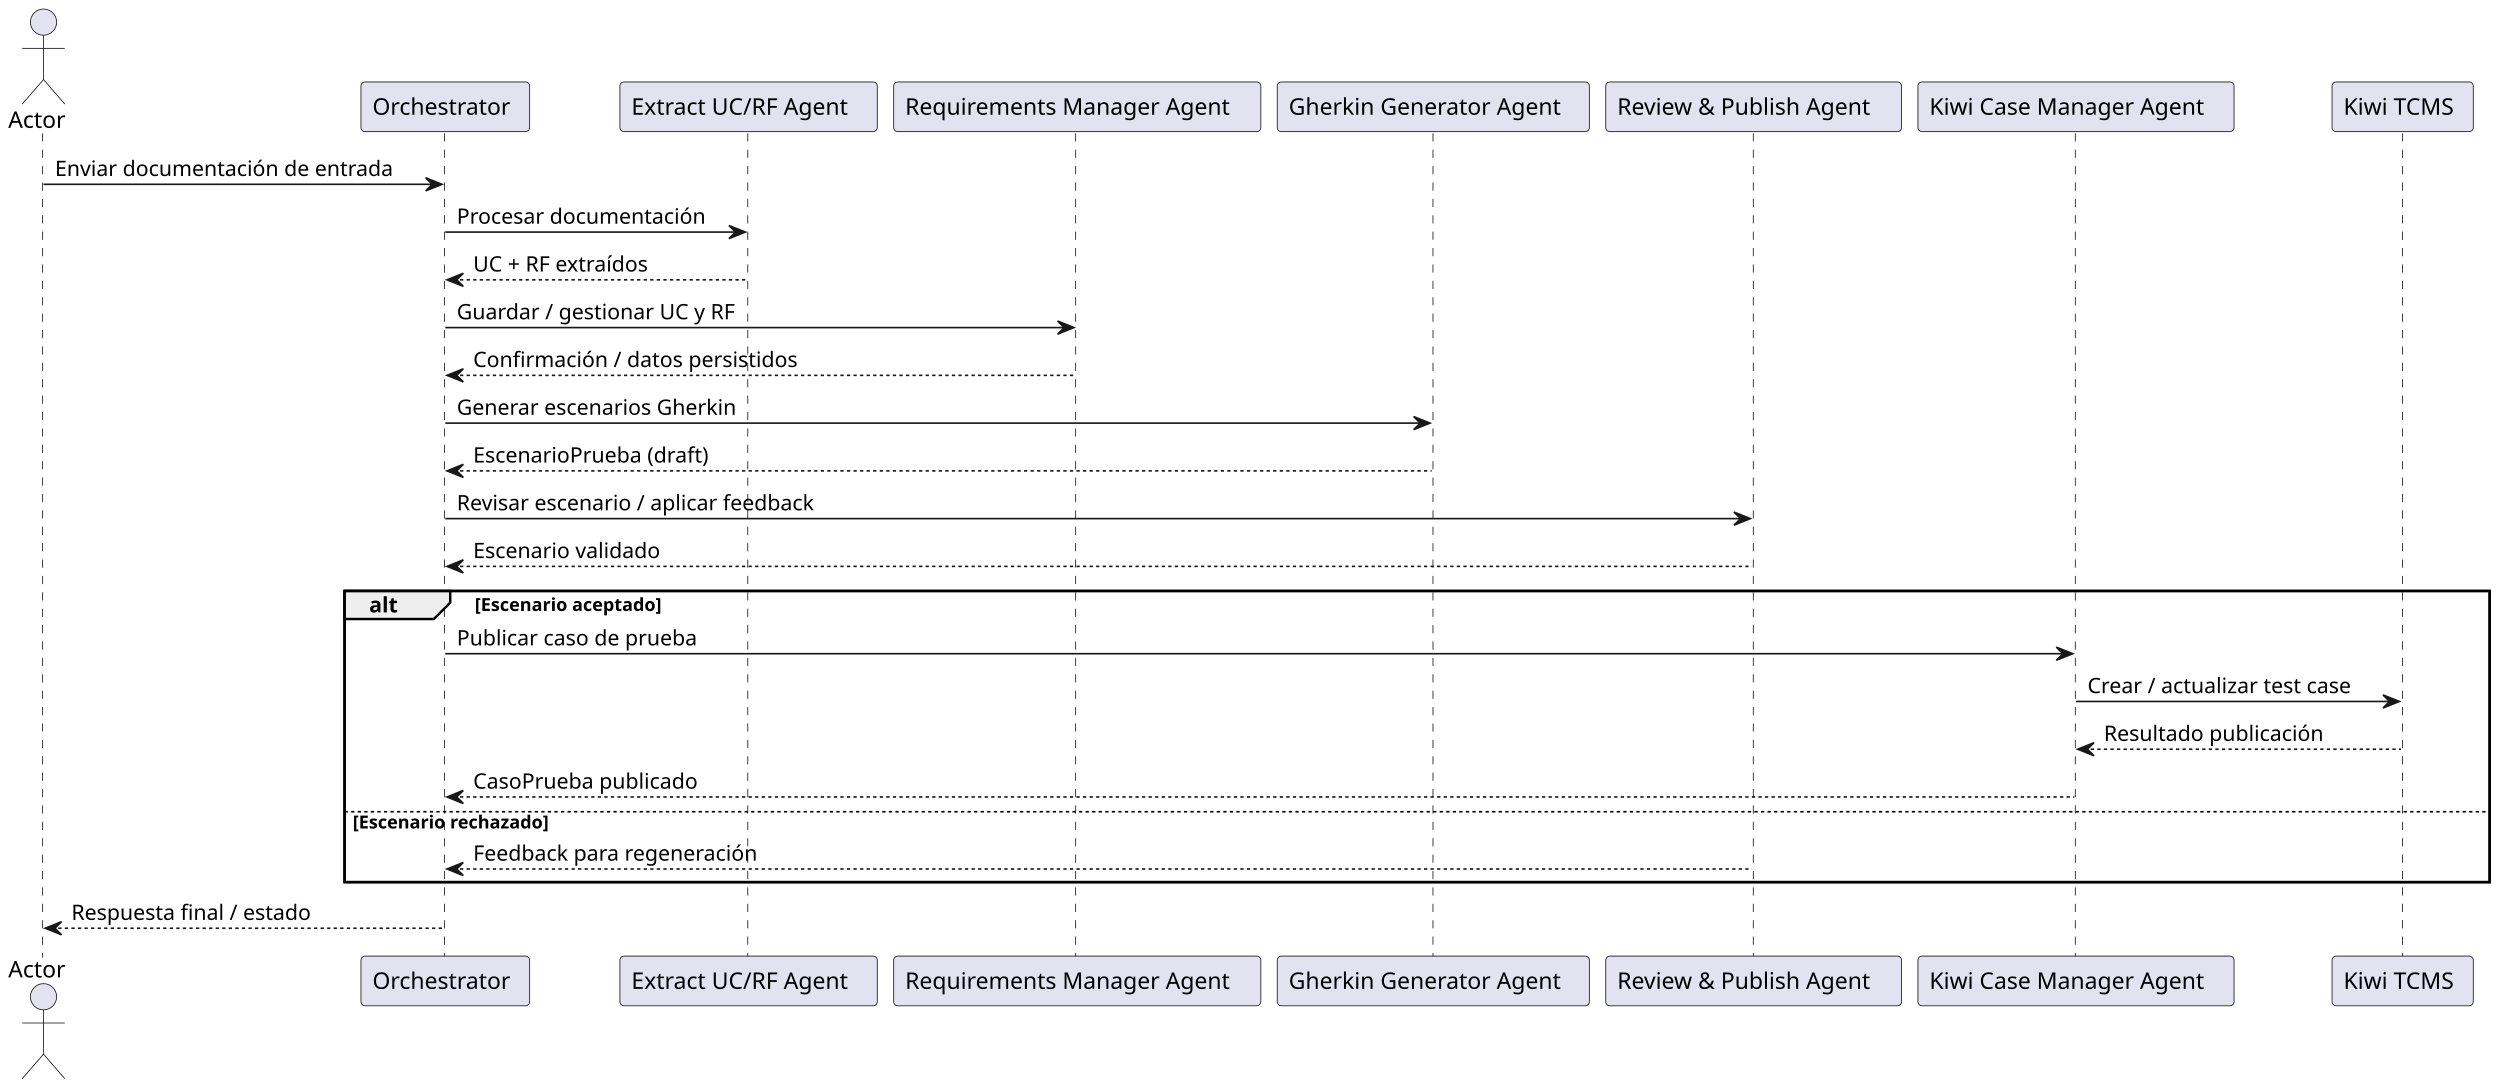
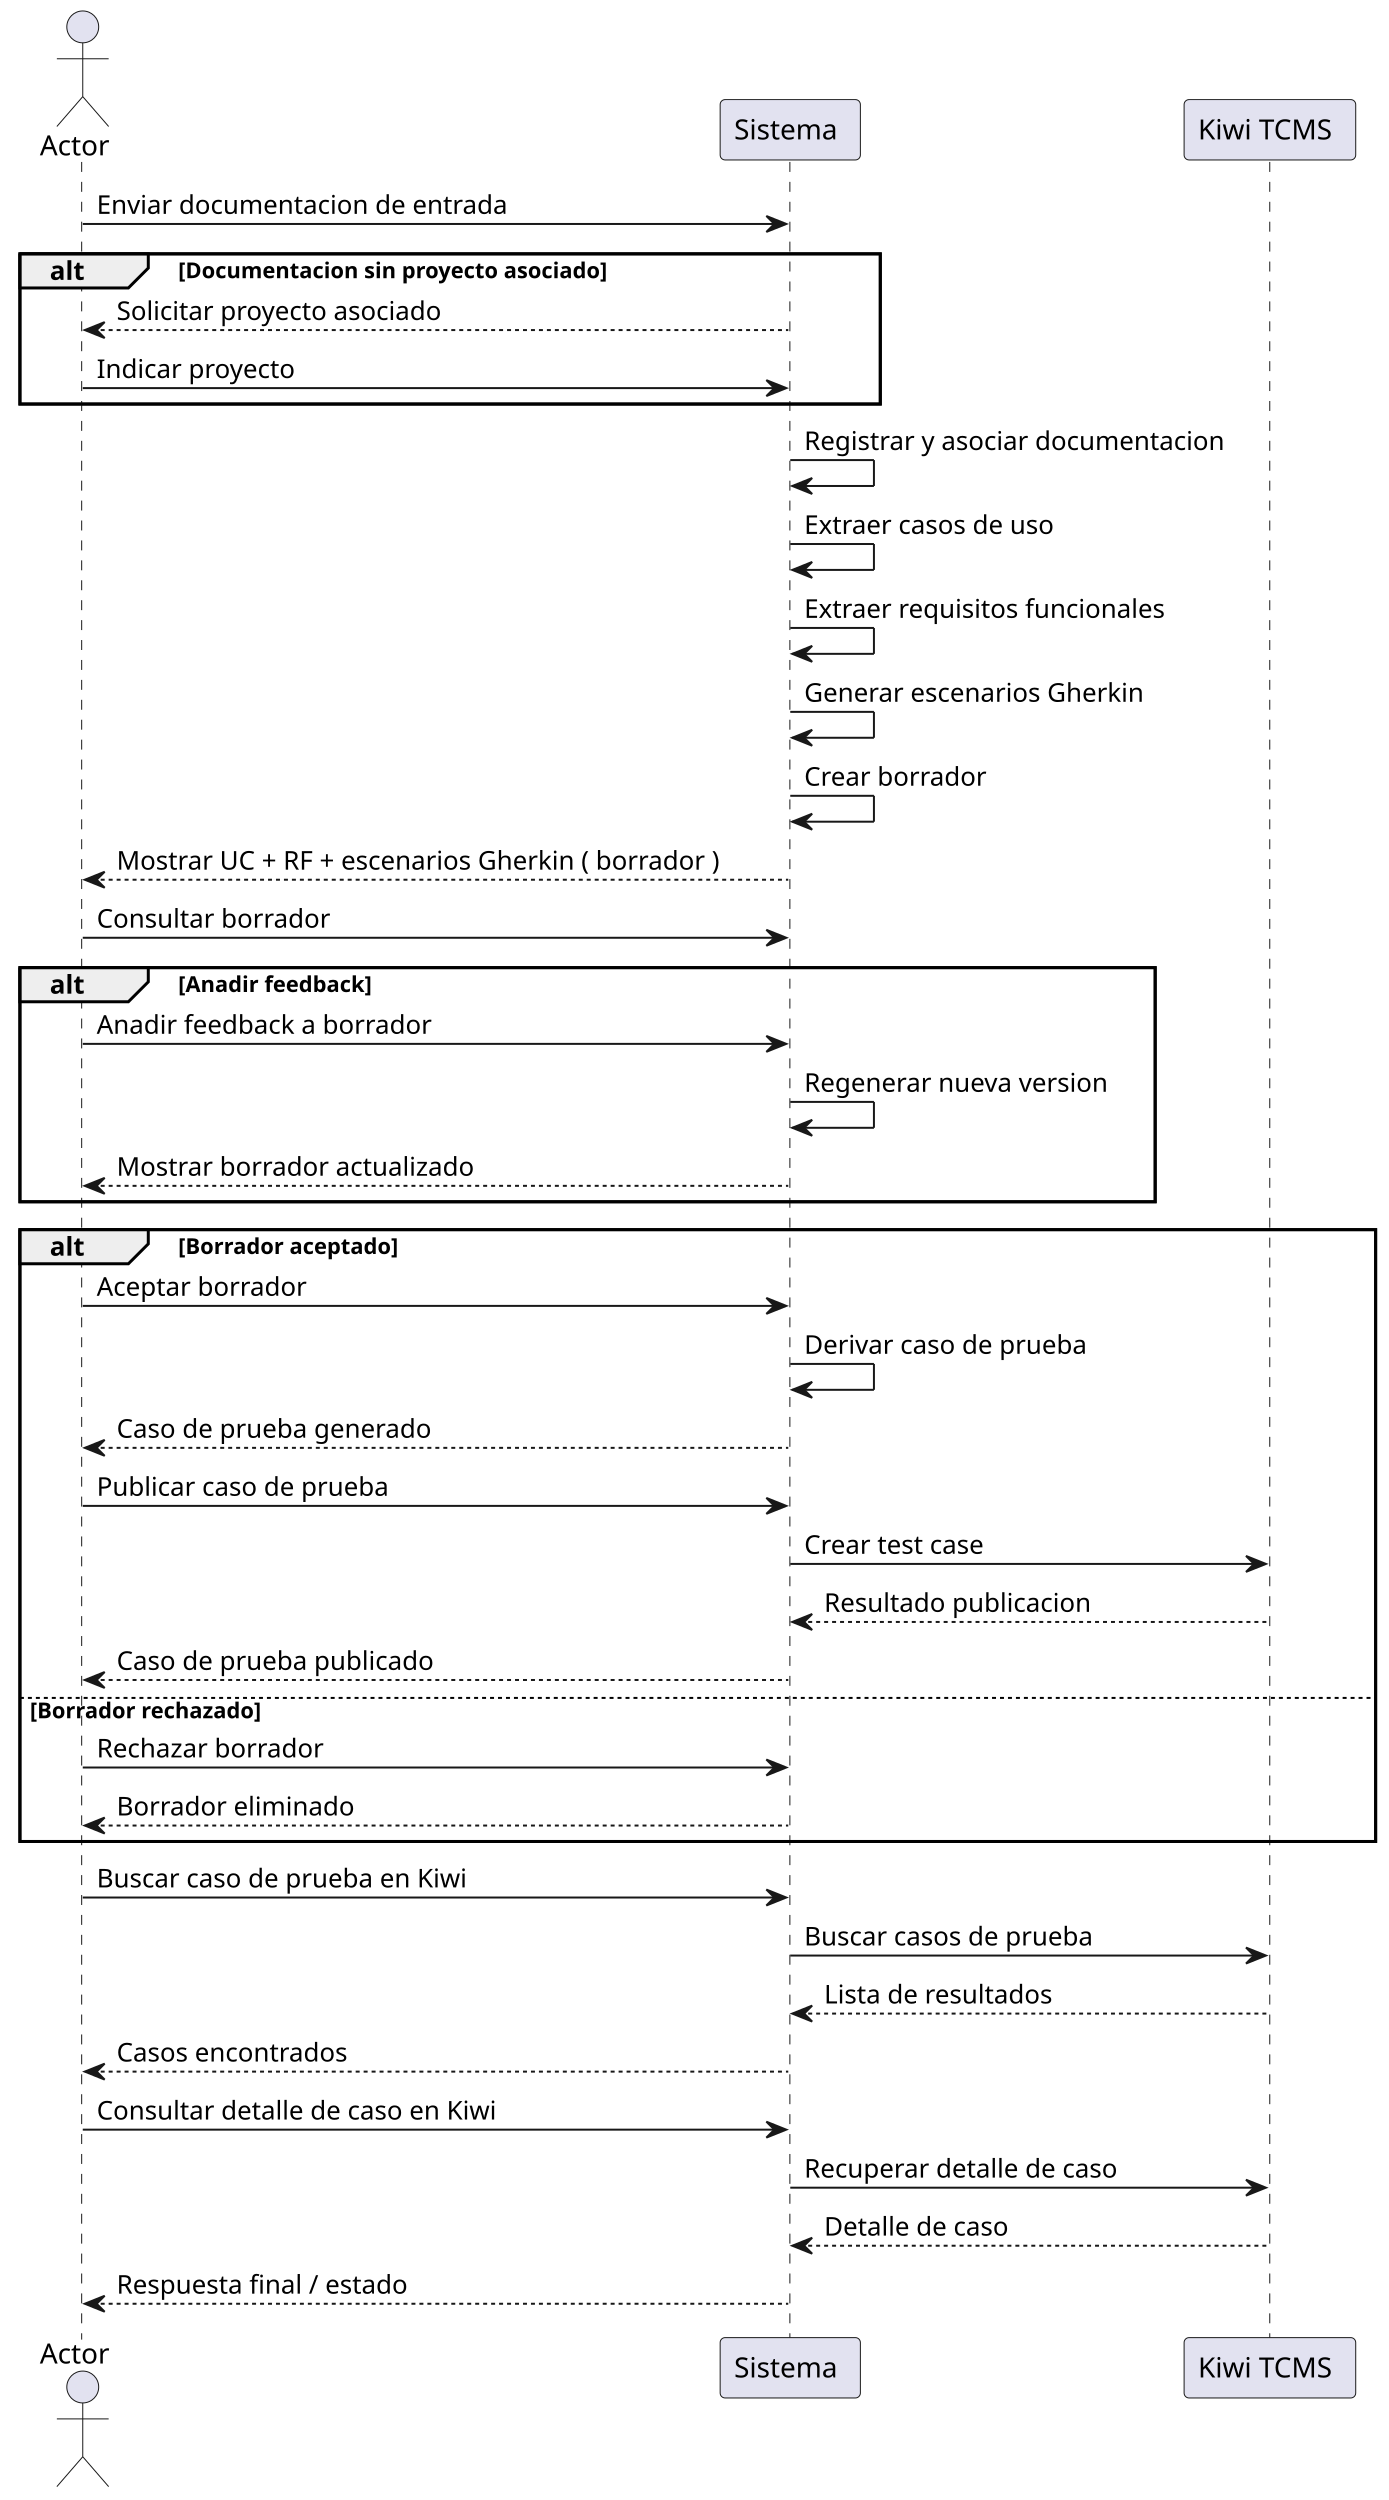
- <svg xmlns="http://www.w3.org/2000/svg" contentStyleType="text/css" data-diagram-type="SEQUENCE" height="665px" preserveAspectRatio="none" style="width:1525px;height:665px;background:#FFFFFF;" version="1.1" viewBox="0 0 1525 665" width="1525px" zoomAndPan="magnify">
+ <svg xmlns="http://www.w3.org/2000/svg" contentStyleType="text/css" data-diagram-type="SEQUENCE" height="1255px" preserveAspectRatio="none" style="width:697px;height:1255px;background:#FFFFFF;" version="1.1" viewBox="0 0 697 1255" width="697px" zoomAndPan="magnify">
  <defs />
  <g>
-     <rect fill="none" height="177.602" style="stroke:#000000;stroke-width:1.5;" width="1308.51" x="210.188" y="360.492" />
+     <rect fill="none" height="75.398" style="stroke:#000000;stroke-width:1.5;" width="431.907" x="10" y="127.43" />
+     <rect fill="none" height="117.531" style="stroke:#000000;stroke-width:1.5;" width="569.901" x="10" y="485.758" />
+     <rect fill="none" height="307.133" style="stroke:#000000;stroke-width:1.5;" width="680.572" x="10" y="617.289" />
    <g>
-       <rect fill="#000000" fill-opacity="0" height="502.93" width="8" x="22.543" y="81.297" />
-       <line style="stroke:#181818;stroke-width:0.5;stroke-dasharray:5,5;" x1="26" x2="26" y1="81.297" y2="584.227" />
+       <rect fill="#000000" fill-opacity="0" height="1093.188" width="8" x="37.542" y="81.297" />
+       <line style="stroke:#181818;stroke-width:0.5;stroke-dasharray:5,5;" x1="41" x2="41" y1="81.297" y2="1174.484" />
    </g>
    <g>
-       <rect fill="#000000" fill-opacity="0" height="502.93" width="8" x="267.631" y="81.297" />
-       <line style="stroke:#181818;stroke-width:0.5;stroke-dasharray:5,5;" x1="271.188" x2="271.188" y1="81.297" y2="584.227" />
+       <rect fill="#000000" fill-opacity="0" height="1093.188" width="8" x="392.712" y="81.297" />
+       <line style="stroke:#181818;stroke-width:0.5;stroke-dasharray:5,5;" x1="396.518" x2="396.518" y1="81.297" y2="1174.484" />
    </g>
    <g>
-       <rect fill="#000000" fill-opacity="0" height="502.93" width="8" x="452.64" y="81.297" />
-       <line style="stroke:#181818;stroke-width:0.5;stroke-dasharray:5,5;" x1="456.139" x2="456.139" y1="81.297" y2="584.227" />
-     </g>
-     <g>
-       <rect fill="#000000" fill-opacity="0" height="502.93" width="8" x="653.126" y="81.297" />
-       <line style="stroke:#181818;stroke-width:0.5;stroke-dasharray:5,5;" x1="656.14" x2="656.14" y1="81.297" y2="584.227" />
-     </g>
-     <g>
-       <rect fill="#000000" fill-opacity="0" height="502.93" width="8" x="870.31" y="81.297" />
-       <line style="stroke:#181818;stroke-width:0.5;stroke-dasharray:5,5;" x1="874.113" x2="874.113" y1="81.297" y2="584.227" />
-     </g>
-     <g>
-       <rect fill="#000000" fill-opacity="0" height="502.93" width="8" x="1065.725" y="81.297" />
-       <line style="stroke:#181818;stroke-width:0.5;stroke-dasharray:5,5;" x1="1069.507" x2="1069.507" y1="81.297" y2="584.227" />
-     </g>
-     <g>
-       <rect fill="#000000" fill-opacity="0" height="502.93" width="8" x="1262.356" y="81.297" />
-       <line style="stroke:#181818;stroke-width:0.5;stroke-dasharray:5,5;" x1="1265.942" x2="1265.942" y1="81.297" y2="584.227" />
-     </g>
-     <g>
-       <rect fill="#000000" fill-opacity="0" height="502.93" width="8" x="1461.621" y="81.297" />
-       <line style="stroke:#181818;stroke-width:0.5;stroke-dasharray:5,5;" x1="1465.544" x2="1465.544" y1="81.297" y2="584.227" />
-     </g>
-     <g class="participant participant-head" data-participant="Actor">
-       <text fill="#000000" font-family="sans-serif" font-size="14" lengthAdjust="spacing" textLength="37.085" x="5" y="77.995">Actor</text>
-       <ellipse cx="26.543" cy="13.5" fill="#E2E2F0" rx="8" ry="8" style="stroke:#181818;stroke-width:0.5;" />
-       <path d="M26.543,21.5 L26.543,48.5 M13.543,29.5 L39.542,29.5 M26.543,48.5 L13.543,63.5 M26.543,48.5 L39.542,63.5" fill="none" style="stroke:#181818;stroke-width:0.5;" />
-     </g>
-     <g class="participant participant-tail" data-participant="Actor">
-       <text fill="#000000" font-family="sans-serif" font-size="14" lengthAdjust="spacing" textLength="37.085" x="5" y="596.222">Actor</text>
-       <ellipse cx="26.543" cy="608.023" fill="#E2E2F0" rx="8" ry="8" style="stroke:#181818;stroke-width:0.5;" />
-       <path d="M26.543,616.023 L26.543,643.023 M13.543,624.023 L39.542,624.023 M26.543,643.023 L13.543,658.023 M26.543,643.023 L39.542,658.023" fill="none" style="stroke:#181818;stroke-width:0.5;" />
-     </g>
-     <g class="participant participant-head" data-participant="ORCH">
-       <rect fill="#E2E2F0" height="30.297" rx="2.5" ry="2.5" style="stroke:#181818;stroke-width:0.5;" width="102.888" x="220.188" y="50" />
-       <text fill="#000000" font-family="sans-serif" font-size="14" lengthAdjust="spacing" textLength="88.888" x="227.188" y="69.995">Orchestrator</text>
-     </g>
-     <g class="participant participant-tail" data-participant="ORCH">
-       <rect fill="#E2E2F0" height="30.297" rx="2.5" ry="2.5" style="stroke:#181818;stroke-width:0.5;" width="102.888" x="220.188" y="583.227" />
-       <text fill="#000000" font-family="sans-serif" font-size="14" lengthAdjust="spacing" textLength="88.888" x="227.188" y="603.222">Orchestrator</text>
-     </g>
-     <g class="participant participant-head" data-participant="EXTRACT">
-       <rect fill="#E2E2F0" height="30.297" rx="2.5" ry="2.5" style="stroke:#181818;stroke-width:0.5;" width="157.001" x="378.139" y="50" />
-       <text fill="#000000" font-family="sans-serif" font-size="14" lengthAdjust="spacing" textLength="143.001" x="385.139" y="69.995">Extract UC/RF Agent</text>
-     </g>
-     <g class="participant participant-tail" data-participant="EXTRACT">
-       <rect fill="#E2E2F0" height="30.297" rx="2.5" ry="2.5" style="stroke:#181818;stroke-width:0.5;" width="157.001" x="378.139" y="583.227" />
-       <text fill="#000000" font-family="sans-serif" font-size="14" lengthAdjust="spacing" textLength="143.001" x="385.139" y="603.222">Extract UC/RF Agent</text>
-     </g>
-     <g class="participant participant-head" data-participant="REQ">
-       <rect fill="#E2E2F0" height="30.297" rx="2.5" ry="2.5" style="stroke:#181818;stroke-width:0.5;" width="223.973" x="545.14" y="50" />
-       <text fill="#000000" font-family="sans-serif" font-size="14" lengthAdjust="spacing" textLength="209.973" x="552.14" y="69.995">Requirements Manager Agent</text>
-     </g>
-     <g class="participant participant-tail" data-participant="REQ">
-       <rect fill="#E2E2F0" height="30.297" rx="2.5" ry="2.5" style="stroke:#181818;stroke-width:0.5;" width="223.973" x="545.14" y="583.227" />
-       <text fill="#000000" font-family="sans-serif" font-size="14" lengthAdjust="spacing" textLength="209.973" x="552.14" y="603.222">Requirements Manager Agent</text>
-     </g>
-     <g class="participant participant-head" data-participant="GHERKIN">
-       <rect fill="#E2E2F0" height="30.297" rx="2.5" ry="2.5" style="stroke:#181818;stroke-width:0.5;" width="190.394" x="779.113" y="50" />
-       <text fill="#000000" font-family="sans-serif" font-size="14" lengthAdjust="spacing" textLength="176.394" x="786.113" y="69.995">Gherkin Generator Agent</text>
-     </g>
-     <g class="participant participant-tail" data-participant="GHERKIN">
-       <rect fill="#E2E2F0" height="30.297" rx="2.5" ry="2.5" style="stroke:#181818;stroke-width:0.5;" width="190.394" x="779.113" y="583.227" />
-       <text fill="#000000" font-family="sans-serif" font-size="14" lengthAdjust="spacing" textLength="176.394" x="786.113" y="603.222">Gherkin Generator Agent</text>
-     </g>
-     <g class="participant participant-head" data-participant="REVIEW">
-       <rect fill="#E2E2F0" height="30.297" rx="2.5" ry="2.5" style="stroke:#181818;stroke-width:0.5;" width="180.435" x="979.507" y="50" />
-       <text fill="#000000" font-family="sans-serif" font-size="14" lengthAdjust="spacing" textLength="166.435" x="986.507" y="69.995">Review &amp; Publish Agent</text>
-     </g>
-     <g class="participant participant-tail" data-participant="REVIEW">
-       <rect fill="#E2E2F0" height="30.297" rx="2.5" ry="2.5" style="stroke:#181818;stroke-width:0.5;" width="180.435" x="979.507" y="583.227" />
-       <text fill="#000000" font-family="sans-serif" font-size="14" lengthAdjust="spacing" textLength="166.435" x="986.507" y="603.222">Review &amp; Publish Agent</text>
-     </g>
-     <g class="participant participant-head" data-participant="KIWI_AGENT">
-       <rect fill="#E2E2F0" height="30.297" rx="2.5" ry="2.5" style="stroke:#181818;stroke-width:0.5;" width="192.828" x="1169.942" y="50" />
-       <text fill="#000000" font-family="sans-serif" font-size="14" lengthAdjust="spacing" textLength="178.828" x="1176.942" y="69.995">Kiwi Case Manager Agent</text>
-     </g>
-     <g class="participant participant-tail" data-participant="KIWI_AGENT">
-       <rect fill="#E2E2F0" height="30.297" rx="2.5" ry="2.5" style="stroke:#181818;stroke-width:0.5;" width="192.828" x="1169.942" y="583.227" />
-       <text fill="#000000" font-family="sans-serif" font-size="14" lengthAdjust="spacing" textLength="178.828" x="1176.942" y="603.222">Kiwi Case Manager Agent</text>
+       <rect fill="#000000" fill-opacity="0" height="1093.188" width="8" x="633.495" y="81.297" />
+       <line style="stroke:#181818;stroke-width:0.5;stroke-dasharray:5,5;" x1="637.418" x2="637.418" y1="81.297" y2="1174.484" />
+     </g>
+     <g class="participant participant-head" data-participant="QA">
+       <text fill="#000000" font-family="sans-serif" font-size="14" lengthAdjust="spacing" textLength="37.085" x="20" y="77.995">Actor</text>
+       <ellipse cx="41.542" cy="13.5" fill="#E2E2F0" rx="8" ry="8" style="stroke:#181818;stroke-width:0.5;" />
+       <path d="M41.542,21.5 L41.542,48.5 M28.543,29.5 L54.542,29.5 M41.542,48.5 L28.543,63.5 M41.542,48.5 L54.542,63.5" fill="none" style="stroke:#181818;stroke-width:0.5;" />
+     </g>
+     <g class="participant participant-tail" data-participant="QA">
+       <text fill="#000000" font-family="sans-serif" font-size="14" lengthAdjust="spacing" textLength="37.085" x="20" y="1186.479">Actor</text>
+       <ellipse cx="41.542" cy="1198.281" fill="#E2E2F0" rx="8" ry="8" style="stroke:#181818;stroke-width:0.5;" />
+       <path d="M41.542,1206.281 L41.542,1233.281 M28.543,1214.281 L54.542,1214.281 M41.542,1233.281 L28.543,1248.281 M41.542,1233.281 L54.542,1248.281" fill="none" style="stroke:#181818;stroke-width:0.5;" />
+     </g>
+     <g class="participant participant-head" data-participant="SISTEMA">
+       <rect fill="#E2E2F0" height="30.297" rx="2.5" ry="2.5" style="stroke:#181818;stroke-width:0.5;" width="70.39" x="361.518" y="50" />
+       <text fill="#000000" font-family="sans-serif" font-size="14" lengthAdjust="spacing" textLength="56.39" x="368.518" y="69.995">Sistema</text>
+     </g>
+     <g class="participant participant-tail" data-participant="SISTEMA">
+       <rect fill="#E2E2F0" height="30.297" rx="2.5" ry="2.5" style="stroke:#181818;stroke-width:0.5;" width="70.39" x="361.518" y="1173.484" />
+       <text fill="#000000" font-family="sans-serif" font-size="14" lengthAdjust="spacing" textLength="56.39" x="368.518" y="1193.479">Sistema</text>
    </g>
    <g class="participant participant-head" data-participant="KIWI">
-       <rect fill="#E2E2F0" height="30.297" rx="2.5" ry="2.5" style="stroke:#181818;stroke-width:0.5;" width="86.153" x="1422.544" y="50" />
-       <text fill="#000000" font-family="sans-serif" font-size="14" lengthAdjust="spacing" textLength="72.153" x="1429.544" y="69.995">Kiwi TCMS</text>
+       <rect fill="#E2E2F0" height="30.297" rx="2.5" ry="2.5" style="stroke:#181818;stroke-width:0.5;" width="86.153" x="594.418" y="50" />
+       <text fill="#000000" font-family="sans-serif" font-size="14" lengthAdjust="spacing" textLength="72.153" x="601.418" y="69.995">Kiwi TCMS</text>
    </g>
    <g class="participant participant-tail" data-participant="KIWI">
-       <rect fill="#E2E2F0" height="30.297" rx="2.5" ry="2.5" style="stroke:#181818;stroke-width:0.5;" width="86.153" x="1422.544" y="583.227" />
-       <text fill="#000000" font-family="sans-serif" font-size="14" lengthAdjust="spacing" textLength="72.153" x="1429.544" y="603.222">Kiwi TCMS</text>
-     </g>
-     <g class="message" data-participant-1="Actor" data-participant-2="ORCH">
-       <polygon fill="#181818" points="259.631,108.43,269.631,112.43,259.631,116.43,263.631,112.43" style="stroke:#181818;stroke-width:1;" />
-       <line style="stroke:#181818;stroke-width:1;" x1="26.543" x2="265.631" y1="112.43" y2="112.43" />
-       <text fill="#000000" font-family="sans-serif" font-size="13" lengthAdjust="spacing" textLength="221.089" x="33.542" y="107.364">Enviar documentación de entrada</text>
-     </g>
-     <g class="message" data-participant-1="ORCH" data-participant-2="EXTRACT">
-       <polygon fill="#181818" points="444.64,137.562,454.64,141.562,444.64,145.562,448.64,141.562" style="stroke:#181818;stroke-width:1;" />
-       <line style="stroke:#181818;stroke-width:1;" x1="271.631" x2="450.64" y1="141.562" y2="141.562" />
-       <text fill="#000000" font-family="sans-serif" font-size="13" lengthAdjust="spacing" textLength="161.008" x="278.631" y="136.497">Procesar documentación</text>
-     </g>
-     <g class="message" data-participant-1="EXTRACT" data-participant-2="ORCH">
-       <polygon fill="#181818" points="282.631,166.695,272.631,170.695,282.631,174.695,278.631,170.695" style="stroke:#181818;stroke-width:1;" />
-       <line style="stroke:#181818;stroke-width:1;stroke-dasharray:2,2;" x1="276.631" x2="455.64" y1="170.695" y2="170.695" />
-       <text fill="#000000" font-family="sans-serif" font-size="13" lengthAdjust="spacing" textLength="119.082" x="288.631" y="165.629">UC + RF extraídos</text>
-     </g>
-     <g class="message" data-participant-1="ORCH" data-participant-2="REQ">
-       <polygon fill="#181818" points="645.126,195.828,655.126,199.828,645.126,203.828,649.126,199.828" style="stroke:#181818;stroke-width:1;" />
-       <line style="stroke:#181818;stroke-width:1;" x1="271.631" x2="651.126" y1="199.828" y2="199.828" />
-       <text fill="#000000" font-family="sans-serif" font-size="13" lengthAdjust="spacing" textLength="182.26" x="278.631" y="194.762">Guardar / gestionar UC y RF</text>
-     </g>
-     <g class="message" data-participant-1="REQ" data-participant-2="ORCH">
-       <polygon fill="#181818" points="282.631,224.961,272.631,228.961,282.631,232.961,278.631,228.961" style="stroke:#181818;stroke-width:1;" />
-       <line style="stroke:#181818;stroke-width:1;stroke-dasharray:2,2;" x1="276.631" x2="656.126" y1="228.961" y2="228.961" />
-       <text fill="#000000" font-family="sans-serif" font-size="13" lengthAdjust="spacing" textLength="209.644" x="288.631" y="223.895">Confirmación / datos persistidos</text>
-     </g>
-     <g class="message" data-participant-1="ORCH" data-participant-2="GHERKIN">
-       <polygon fill="#181818" points="862.31,254.094,872.31,258.094,862.31,262.094,866.31,258.094" style="stroke:#181818;stroke-width:1;" />
-       <line style="stroke:#181818;stroke-width:1;" x1="271.631" x2="868.31" y1="258.094" y2="258.094" />
-       <text fill="#000000" font-family="sans-serif" font-size="13" lengthAdjust="spacing" textLength="182.07" x="278.631" y="253.028">Generar escenarios Gherkin</text>
-     </g>
-     <g class="message" data-participant-1="GHERKIN" data-participant-2="ORCH">
-       <polygon fill="#181818" points="282.631,283.227,272.631,287.227,282.631,291.227,278.631,287.227" style="stroke:#181818;stroke-width:1;" />
-       <line style="stroke:#181818;stroke-width:1;stroke-dasharray:2,2;" x1="276.631" x2="873.31" y1="287.227" y2="287.227" />
-       <text fill="#000000" font-family="sans-serif" font-size="13" lengthAdjust="spacing" textLength="154.4" x="288.631" y="282.161">EscenarioPrueba (draft)</text>
-     </g>
-     <g class="message" data-participant-1="ORCH" data-participant-2="REVIEW">
-       <polygon fill="#181818" points="1057.725,312.359,1067.725,316.359,1057.725,320.359,1061.725,316.359" style="stroke:#181818;stroke-width:1;" />
-       <line style="stroke:#181818;stroke-width:1;" x1="271.631" x2="1063.725" y1="316.359" y2="316.359" />
-       <text fill="#000000" font-family="sans-serif" font-size="13" lengthAdjust="spacing" textLength="235.981" x="278.631" y="311.293">Revisar escenario / aplicar feedback</text>
-     </g>
-     <g class="message" data-participant-1="REVIEW" data-participant-2="ORCH">
-       <polygon fill="#181818" points="282.631,341.492,272.631,345.492,282.631,349.492,278.631,345.492" style="stroke:#181818;stroke-width:1;" />
-       <line style="stroke:#181818;stroke-width:1;stroke-dasharray:2,2;" x1="276.631" x2="1068.725" y1="345.492" y2="345.492" />
-       <text fill="#000000" font-family="sans-serif" font-size="13" lengthAdjust="spacing" textLength="122.688" x="288.631" y="340.426">Escenario validado</text>
-     </g>
-     <path d="M210.188,360.492 L274.63,360.492 L274.63,367.625 L264.63,377.625 L210.188,377.625 L210.188,360.492" fill="#EEEEEE" style="stroke:#000000;stroke-width:1.5;" />
-     <rect fill="none" height="177.602" style="stroke:#000000;stroke-width:1.5;" width="1308.51" x="210.188" y="360.492" />
-     <text fill="#000000" font-family="sans-serif" font-size="13" font-weight="bold" lengthAdjust="spacing" textLength="19.443" x="225.188" y="373.559">alt</text>
-     <text fill="#000000" font-family="sans-serif" font-size="11" font-weight="bold" lengthAdjust="spacing" textLength="131.323" x="289.63" y="372.703">[Escenario aceptado]</text>
-     <g class="message" data-participant-1="ORCH" data-participant-2="KIWI_AGENT">
-       <polygon fill="#181818" points="1254.356,394.758,1264.356,398.758,1254.356,402.758,1258.356,398.758" style="stroke:#181818;stroke-width:1;" />
-       <line style="stroke:#181818;stroke-width:1;" x1="271.631" x2="1260.356" y1="398.758" y2="398.758" />
-       <text fill="#000000" font-family="sans-serif" font-size="13" lengthAdjust="spacing" textLength="156.552" x="278.631" y="393.692">Publicar caso de prueba</text>
-     </g>
-     <g class="message" data-participant-1="KIWI_AGENT" data-participant-2="KIWI">
-       <polygon fill="#181818" points="1453.621,423.891,1463.621,427.891,1453.621,431.891,1457.621,427.891" style="stroke:#181818;stroke-width:1;" />
-       <line style="stroke:#181818;stroke-width:1;" x1="1266.356" x2="1459.621" y1="427.891" y2="427.891" />
-       <text fill="#000000" font-family="sans-serif" font-size="13" lengthAdjust="spacing" textLength="175.265" x="1273.356" y="422.825">Crear / actualizar test case</text>
-     </g>
-     <g class="message" data-participant-1="KIWI" data-participant-2="KIWI_AGENT">
-       <polygon fill="#181818" points="1277.356,453.023,1267.356,457.023,1277.356,461.023,1273.356,457.023" style="stroke:#181818;stroke-width:1;" />
-       <line style="stroke:#181818;stroke-width:1;stroke-dasharray:2,2;" x1="1271.356" x2="1464.621" y1="457.023" y2="457.023" />
-       <text fill="#000000" font-family="sans-serif" font-size="13" lengthAdjust="spacing" textLength="143.089" x="1283.356" y="451.957">Resultado publicación</text>
-     </g>
-     <g class="message" data-participant-1="KIWI_AGENT" data-participant-2="ORCH">
-       <polygon fill="#181818" points="282.631,482.156,272.631,486.156,282.631,490.156,278.631,486.156" style="stroke:#181818;stroke-width:1;" />
-       <line style="stroke:#181818;stroke-width:1;stroke-dasharray:2,2;" x1="276.631" x2="1265.356" y1="486.156" y2="486.156" />
-       <text fill="#000000" font-family="sans-serif" font-size="13" lengthAdjust="spacing" textLength="144.828" x="288.631" y="481.09">CasoPrueba publicado</text>
-     </g>
-     <line style="stroke:#000000;stroke-width:1;stroke-dasharray:2,2;" x1="210.188" x2="1518.698" y1="495.156" y2="495.156" />
-     <text fill="#000000" font-family="sans-serif" font-size="11" font-weight="bold" lengthAdjust="spacing" textLength="137.849" x="215.188" y="505.367">[Escenario rechazado]</text>
-     <g class="message" data-participant-1="REVIEW" data-participant-2="ORCH">
-       <polygon fill="#181818" points="282.631,526.094,272.631,530.094,282.631,534.094,278.631,530.094" style="stroke:#181818;stroke-width:1;" />
-       <line style="stroke:#181818;stroke-width:1;stroke-dasharray:2,2;" x1="276.631" x2="1068.725" y1="530.094" y2="530.094" />
-       <text fill="#000000" font-family="sans-serif" font-size="13" lengthAdjust="spacing" textLength="186.507" x="288.631" y="525.028">Feedback para regeneración</text>
-     </g>
-     <g class="message" data-participant-1="ORCH" data-participant-2="Actor">
-       <polygon fill="#181818" points="37.542,562.227,27.543,566.227,37.542,570.227,33.542,566.227" style="stroke:#181818;stroke-width:1;" />
-       <line style="stroke:#181818;stroke-width:1;stroke-dasharray:2,2;" x1="31.543" x2="270.631" y1="566.227" y2="566.227" />
-       <text fill="#000000" font-family="sans-serif" font-size="13" lengthAdjust="spacing" textLength="156.952" x="43.542" y="561.161">Respuesta final / estado</text>
+       <rect fill="#E2E2F0" height="30.297" rx="2.5" ry="2.5" style="stroke:#181818;stroke-width:0.5;" width="86.153" x="594.418" y="1173.484" />
+       <text fill="#000000" font-family="sans-serif" font-size="14" lengthAdjust="spacing" textLength="72.153" x="601.418" y="1193.479">Kiwi TCMS</text>
+     </g>
+     <g class="message" data-participant-1="QA" data-participant-2="SISTEMA">
+       <polygon fill="#181818" points="384.712,108.43,394.712,112.43,384.712,116.43,388.712,112.43" style="stroke:#181818;stroke-width:1;" />
+       <line style="stroke:#181818;stroke-width:1;" x1="41.542" x2="390.712" y1="112.43" y2="112.43" />
+       <text fill="#000000" font-family="sans-serif" font-size="13" lengthAdjust="spacing" textLength="221.089" x="48.542" y="107.364">Enviar documentacion de entrada</text>
+     </g>
+     <path d="M10,127.43 L74.443,127.43 L74.443,134.562 L64.443,144.562 L10,144.562 L10,127.43" fill="#EEEEEE" style="stroke:#000000;stroke-width:1.5;" />
+     <rect fill="none" height="75.398" style="stroke:#000000;stroke-width:1.5;" width="431.907" x="10" y="127.43" />
+     <text fill="#000000" font-family="sans-serif" font-size="13" font-weight="bold" lengthAdjust="spacing" textLength="19.443" x="25" y="140.497">alt</text>
+     <text fill="#000000" font-family="sans-serif" font-size="11" font-weight="bold" lengthAdjust="spacing" textLength="245.341" x="89.443" y="139.64">[Documentacion sin proyecto asociado]</text>
+     <g class="message" data-participant-1="SISTEMA" data-participant-2="QA">
+       <polygon fill="#181818" points="52.542,161.695,42.542,165.695,52.542,169.695,48.542,165.695" style="stroke:#181818;stroke-width:1;" />
+       <line style="stroke:#181818;stroke-width:1;stroke-dasharray:2,2;" x1="46.542" x2="395.712" y1="165.695" y2="165.695" />
+       <text fill="#000000" font-family="sans-serif" font-size="13" lengthAdjust="spacing" textLength="175.925" x="58.542" y="160.629">Solicitar proyecto asociado</text>
+     </g>
+     <g class="message" data-participant-1="QA" data-participant-2="SISTEMA">
+       <polygon fill="#181818" points="384.712,190.828,394.712,194.828,384.712,198.828,388.712,194.828" style="stroke:#181818;stroke-width:1;" />
+       <line style="stroke:#181818;stroke-width:1;" x1="41.542" x2="390.712" y1="194.828" y2="194.828" />
+       <text fill="#000000" font-family="sans-serif" font-size="13" lengthAdjust="spacing" textLength="105.968" x="48.542" y="189.762">Indicar proyecto</text>
+     </g>
+     <g class="message" data-participant-1="SISTEMA" data-participant-2="SISTEMA">
+       <line style="stroke:#181818;stroke-width:1;" x1="396.712" x2="438.712" y1="230.961" y2="230.961" />
+       <line style="stroke:#181818;stroke-width:1;" x1="438.712" x2="438.712" y1="230.961" y2="243.961" />
+       <line style="stroke:#181818;stroke-width:1;" x1="397.712" x2="438.712" y1="243.961" y2="243.961" />
+       <polygon fill="#181818" points="407.712,239.961,397.712,243.961,407.712,247.961,403.712,243.961" style="stroke:#181818;stroke-width:1;" />
+       <text fill="#000000" font-family="sans-serif" font-size="13" lengthAdjust="spacing" textLength="226.783" x="403.712" y="225.895">Registrar y asociar documentacion</text>
+     </g>
+     <g class="message" data-participant-1="SISTEMA" data-participant-2="SISTEMA">
+       <line style="stroke:#181818;stroke-width:1;" x1="396.712" x2="438.712" y1="273.094" y2="273.094" />
+       <line style="stroke:#181818;stroke-width:1;" x1="438.712" x2="438.712" y1="273.094" y2="286.094" />
+       <line style="stroke:#181818;stroke-width:1;" x1="397.712" x2="438.712" y1="286.094" y2="286.094" />
+       <polygon fill="#181818" points="407.712,282.094,397.712,286.094,407.712,290.094,403.712,286.094" style="stroke:#181818;stroke-width:1;" />
+       <text fill="#000000" font-family="sans-serif" font-size="13" lengthAdjust="spacing" textLength="135.884" x="403.712" y="268.028">Extraer casos de uso</text>
+     </g>
+     <g class="message" data-participant-1="SISTEMA" data-participant-2="SISTEMA">
+       <line style="stroke:#181818;stroke-width:1;" x1="396.712" x2="438.712" y1="315.227" y2="315.227" />
+       <line style="stroke:#181818;stroke-width:1;" x1="438.712" x2="438.712" y1="315.227" y2="328.227" />
+       <line style="stroke:#181818;stroke-width:1;" x1="397.712" x2="438.712" y1="328.227" y2="328.227" />
+       <polygon fill="#181818" points="407.712,324.227,397.712,328.227,407.712,332.227,403.712,328.227" style="stroke:#181818;stroke-width:1;" />
+       <text fill="#000000" font-family="sans-serif" font-size="13" lengthAdjust="spacing" textLength="193.934" x="403.712" y="310.161">Extraer requisitos funcionales</text>
+     </g>
+     <g class="message" data-participant-1="SISTEMA" data-participant-2="SISTEMA">
+       <line style="stroke:#181818;stroke-width:1;" x1="396.712" x2="438.712" y1="357.359" y2="357.359" />
+       <line style="stroke:#181818;stroke-width:1;" x1="438.712" x2="438.712" y1="357.359" y2="370.359" />
+       <line style="stroke:#181818;stroke-width:1;" x1="397.712" x2="438.712" y1="370.359" y2="370.359" />
+       <polygon fill="#181818" points="407.712,366.359,397.712,370.359,407.712,374.359,403.712,370.359" style="stroke:#181818;stroke-width:1;" />
+       <text fill="#000000" font-family="sans-serif" font-size="13" lengthAdjust="spacing" textLength="182.07" x="403.712" y="352.293">Generar escenarios Gherkin</text>
+     </g>
+     <g class="message" data-participant-1="SISTEMA" data-participant-2="SISTEMA">
+       <line style="stroke:#181818;stroke-width:1;" x1="396.712" x2="438.712" y1="399.492" y2="399.492" />
+       <line style="stroke:#181818;stroke-width:1;" x1="438.712" x2="438.712" y1="399.492" y2="412.492" />
+       <line style="stroke:#181818;stroke-width:1;" x1="397.712" x2="438.712" y1="412.492" y2="412.492" />
+       <polygon fill="#181818" points="407.712,408.492,397.712,412.492,407.712,416.492,403.712,412.492" style="stroke:#181818;stroke-width:1;" />
+       <text fill="#000000" font-family="sans-serif" font-size="13" lengthAdjust="spacing" textLength="96.275" x="403.712" y="394.426">Crear borrador</text>
+     </g>
+     <g class="message" data-participant-1="SISTEMA" data-participant-2="QA">
+       <polygon fill="#181818" points="52.542,437.625,42.542,441.625,52.542,445.625,48.542,441.625" style="stroke:#181818;stroke-width:1;" />
+       <line style="stroke:#181818;stroke-width:1;stroke-dasharray:2,2;" x1="46.542" x2="395.712" y1="441.625" y2="441.625" />
+       <text fill="#000000" font-family="sans-serif" font-size="13" lengthAdjust="spacing" textLength="331.17" x="58.542" y="436.559">Mostrar UC + RF + escenarios Gherkin ( borrador )</text>
+     </g>
+     <g class="message" data-participant-1="QA" data-participant-2="SISTEMA">
+       <polygon fill="#181818" points="384.712,466.758,394.712,470.758,384.712,474.758,388.712,470.758" style="stroke:#181818;stroke-width:1;" />
+       <line style="stroke:#181818;stroke-width:1;" x1="41.542" x2="390.712" y1="470.758" y2="470.758" />
+       <text fill="#000000" font-family="sans-serif" font-size="13" lengthAdjust="spacing" textLength="122.846" x="48.542" y="465.692">Consultar borrador</text>
+     </g>
+     <path d="M10,485.758 L74.443,485.758 L74.443,492.891 L64.443,502.891 L10,502.891 L10,485.758" fill="#EEEEEE" style="stroke:#000000;stroke-width:1.5;" />
+     <rect fill="none" height="117.531" style="stroke:#000000;stroke-width:1.5;" width="569.901" x="10" y="485.758" />
+     <text fill="#000000" font-family="sans-serif" font-size="13" font-weight="bold" lengthAdjust="spacing" textLength="19.443" x="25" y="498.825">alt</text>
+     <text fill="#000000" font-family="sans-serif" font-size="11" font-weight="bold" lengthAdjust="spacing" textLength="111.434" x="89.443" y="497.968">[Anadir feedback]</text>
+     <g class="message" data-participant-1="QA" data-participant-2="SISTEMA">
+       <polygon fill="#181818" points="384.712,520.023,394.712,524.023,384.712,528.023,388.712,524.023" style="stroke:#181818;stroke-width:1;" />
+       <line style="stroke:#181818;stroke-width:1;" x1="41.542" x2="390.712" y1="524.023" y2="524.023" />
+       <text fill="#000000" font-family="sans-serif" font-size="13" lengthAdjust="spacing" textLength="178.801" x="48.542" y="518.957">Anadir feedback a borrador</text>
+     </g>
+     <g class="message" data-participant-1="SISTEMA" data-participant-2="SISTEMA">
+       <line style="stroke:#181818;stroke-width:1;" x1="396.712" x2="438.712" y1="553.156" y2="553.156" />
+       <line style="stroke:#181818;stroke-width:1;" x1="438.712" x2="438.712" y1="553.156" y2="566.156" />
+       <line style="stroke:#181818;stroke-width:1;" x1="397.712" x2="438.712" y1="566.156" y2="566.156" />
+       <polygon fill="#181818" points="407.712,562.156,397.712,566.156,407.712,570.156,403.712,566.156" style="stroke:#181818;stroke-width:1;" />
+       <text fill="#000000" font-family="sans-serif" font-size="13" lengthAdjust="spacing" textLength="164.189" x="403.712" y="548.09">Regenerar nueva version</text>
+     </g>
+     <g class="message" data-participant-1="SISTEMA" data-participant-2="QA">
+       <polygon fill="#181818" points="52.542,591.289,42.542,595.289,52.542,599.289,48.542,595.289" style="stroke:#181818;stroke-width:1;" />
+       <line style="stroke:#181818;stroke-width:1;stroke-dasharray:2,2;" x1="46.542" x2="395.712" y1="595.289" y2="595.289" />
+       <text fill="#000000" font-family="sans-serif" font-size="13" lengthAdjust="spacing" textLength="189.008" x="58.542" y="590.223">Mostrar borrador actualizado</text>
+     </g>
+     <path d="M10,617.289 L74.443,617.289 L74.443,624.422 L64.443,634.422 L10,634.422 L10,617.289" fill="#EEEEEE" style="stroke:#000000;stroke-width:1.5;" />
+     <rect fill="none" height="307.133" style="stroke:#000000;stroke-width:1.5;" width="680.572" x="10" y="617.289" />
+     <text fill="#000000" font-family="sans-serif" font-size="13" font-weight="bold" lengthAdjust="spacing" textLength="19.443" x="25" y="630.356">alt</text>
+     <text fill="#000000" font-family="sans-serif" font-size="11" font-weight="bold" lengthAdjust="spacing" textLength="126.344" x="89.443" y="629.5">[Borrador aceptado]</text>
+     <g class="message" data-participant-1="QA" data-participant-2="SISTEMA">
+       <polygon fill="#181818" points="384.712,651.555,394.712,655.555,384.712,659.555,388.712,655.555" style="stroke:#181818;stroke-width:1;" />
+       <line style="stroke:#181818;stroke-width:1;" x1="41.542" x2="390.712" y1="655.555" y2="655.555" />
+       <text fill="#000000" font-family="sans-serif" font-size="13" lengthAdjust="spacing" textLength="111.243" x="48.542" y="650.489">Aceptar borrador</text>
+     </g>
+     <g class="message" data-participant-1="SISTEMA" data-participant-2="SISTEMA">
+       <line style="stroke:#181818;stroke-width:1;" x1="396.712" x2="438.712" y1="684.688" y2="684.688" />
+       <line style="stroke:#181818;stroke-width:1;" x1="438.712" x2="438.712" y1="684.688" y2="697.688" />
+       <line style="stroke:#181818;stroke-width:1;" x1="397.712" x2="438.712" y1="697.688" y2="697.688" />
+       <polygon fill="#181818" points="407.712,693.688,397.712,697.688,407.712,701.688,403.712,697.688" style="stroke:#181818;stroke-width:1;" />
+       <text fill="#000000" font-family="sans-serif" font-size="13" lengthAdjust="spacing" textLength="152.509" x="403.712" y="679.622">Derivar caso de prueba</text>
+     </g>
+     <g class="message" data-participant-1="SISTEMA" data-participant-2="QA">
+       <polygon fill="#181818" points="52.542,722.82,42.542,726.82,52.542,730.82,48.542,726.82" style="stroke:#181818;stroke-width:1;" />
+       <line style="stroke:#181818;stroke-width:1;stroke-dasharray:2,2;" x1="46.542" x2="395.712" y1="726.82" y2="726.82" />
+       <text fill="#000000" font-family="sans-serif" font-size="13" lengthAdjust="spacing" textLength="168.473" x="58.542" y="721.754">Caso de prueba generado</text>
+     </g>
+     <g class="message" data-participant-1="QA" data-participant-2="SISTEMA">
+       <polygon fill="#181818" points="384.712,751.953,394.712,755.953,384.712,759.953,388.712,755.953" style="stroke:#181818;stroke-width:1;" />
+       <line style="stroke:#181818;stroke-width:1;" x1="41.542" x2="390.712" y1="755.953" y2="755.953" />
+       <text fill="#000000" font-family="sans-serif" font-size="13" lengthAdjust="spacing" textLength="156.552" x="48.542" y="750.887">Publicar caso de prueba</text>
+     </g>
+     <g class="message" data-participant-1="SISTEMA" data-participant-2="KIWI">
+       <polygon fill="#181818" points="625.495,781.086,635.495,785.086,625.495,789.086,629.495,785.086" style="stroke:#181818;stroke-width:1;" />
+       <line style="stroke:#181818;stroke-width:1;" x1="396.712" x2="631.495" y1="785.086" y2="785.086" />
+       <text fill="#000000" font-family="sans-serif" font-size="13" lengthAdjust="spacing" textLength="98.846" x="403.712" y="780.02">Crear test case</text>
+     </g>
+     <g class="message" data-participant-1="KIWI" data-participant-2="SISTEMA">
+       <polygon fill="#181818" points="407.712,810.219,397.712,814.219,407.712,818.219,403.712,814.219" style="stroke:#181818;stroke-width:1;" />
+       <line style="stroke:#181818;stroke-width:1;stroke-dasharray:2,2;" x1="401.712" x2="636.495" y1="814.219" y2="814.219" />
+       <text fill="#000000" font-family="sans-serif" font-size="13" lengthAdjust="spacing" textLength="143.089" x="413.712" y="809.153">Resultado publicacion</text>
+     </g>
+     <g class="message" data-participant-1="SISTEMA" data-participant-2="QA">
+       <polygon fill="#181818" points="52.542,839.352,42.542,843.352,52.542,847.352,48.542,843.352" style="stroke:#181818;stroke-width:1;" />
+       <line style="stroke:#181818;stroke-width:1;stroke-dasharray:2,2;" x1="46.542" x2="395.712" y1="843.352" y2="843.352" />
+       <text fill="#000000" font-family="sans-serif" font-size="13" lengthAdjust="spacing" textLength="169.755" x="58.542" y="838.286">Caso de prueba publicado</text>
+     </g>
+     <line style="stroke:#000000;stroke-width:1;stroke-dasharray:2,2;" x1="10" x2="690.572" y1="852.352" y2="852.352" />
+     <text fill="#000000" font-family="sans-serif" font-size="11" font-weight="bold" lengthAdjust="spacing" textLength="132.87" x="15" y="862.562">[Borrador rechazado]</text>
+     <g class="message" data-participant-1="QA" data-participant-2="SISTEMA">
+       <polygon fill="#181818" points="384.712,883.289,394.712,887.289,384.712,891.289,388.712,887.289" style="stroke:#181818;stroke-width:1;" />
+       <line style="stroke:#181818;stroke-width:1;" x1="41.542" x2="390.712" y1="887.289" y2="887.289" />
+       <text fill="#000000" font-family="sans-serif" font-size="13" lengthAdjust="spacing" textLength="121.062" x="48.542" y="882.223">Rechazar borrador</text>
+     </g>
+     <g class="message" data-participant-1="SISTEMA" data-participant-2="QA">
+       <polygon fill="#181818" points="52.542,912.422,42.542,916.422,52.542,920.422,48.542,916.422" style="stroke:#181818;stroke-width:1;" />
+       <line style="stroke:#181818;stroke-width:1;stroke-dasharray:2,2;" x1="46.542" x2="395.712" y1="916.422" y2="916.422" />
+       <text fill="#000000" font-family="sans-serif" font-size="13" lengthAdjust="spacing" textLength="125.119" x="58.542" y="911.356">Borrador eliminado</text>
+     </g>
+     <g class="message" data-participant-1="QA" data-participant-2="SISTEMA">
+       <polygon fill="#181818" points="384.712,948.555,394.712,952.555,384.712,956.555,388.712,952.555" style="stroke:#181818;stroke-width:1;" />
+       <line style="stroke:#181818;stroke-width:1;" x1="41.542" x2="390.712" y1="952.555" y2="952.555" />
+       <text fill="#000000" font-family="sans-serif" font-size="13" lengthAdjust="spacing" textLength="199.811" x="48.542" y="947.489">Buscar caso de prueba en Kiwi</text>
+     </g>
+     <g class="message" data-participant-1="SISTEMA" data-participant-2="KIWI">
+       <polygon fill="#181818" points="625.495,977.688,635.495,981.688,625.495,985.688,629.495,981.688" style="stroke:#181818;stroke-width:1;" />
+       <line style="stroke:#181818;stroke-width:1;" x1="396.712" x2="631.495" y1="981.688" y2="981.688" />
+       <text fill="#000000" font-family="sans-serif" font-size="13" lengthAdjust="spacing" textLength="155.702" x="403.712" y="976.622">Buscar casos de prueba</text>
+     </g>
+     <g class="message" data-participant-1="KIWI" data-participant-2="SISTEMA">
+       <polygon fill="#181818" points="407.712,1006.82,397.712,1010.82,407.712,1014.82,403.712,1010.82" style="stroke:#181818;stroke-width:1;" />
+       <line style="stroke:#181818;stroke-width:1;stroke-dasharray:2,2;" x1="401.712" x2="636.495" y1="1010.82" y2="1010.82" />
+       <text fill="#000000" font-family="sans-serif" font-size="13" lengthAdjust="spacing" textLength="123.214" x="413.712" y="1005.754">Lista de resultados</text>
+     </g>
+     <g class="message" data-participant-1="SISTEMA" data-participant-2="QA">
+       <polygon fill="#181818" points="52.542,1035.953,42.542,1039.953,52.542,1043.953,48.542,1039.953" style="stroke:#181818;stroke-width:1;" />
+       <line style="stroke:#181818;stroke-width:1;stroke-dasharray:2,2;" x1="46.542" x2="395.712" y1="1039.953" y2="1039.953" />
+       <text fill="#000000" font-family="sans-serif" font-size="13" lengthAdjust="spacing" textLength="123.64" x="58.542" y="1034.887">Casos encontrados</text>
+     </g>
+     <g class="message" data-participant-1="QA" data-participant-2="SISTEMA">
+       <polygon fill="#181818" points="384.712,1065.086,394.712,1069.086,384.712,1073.086,388.712,1069.086" style="stroke:#181818;stroke-width:1;" />
+       <line style="stroke:#181818;stroke-width:1;" x1="41.542" x2="390.712" y1="1069.086" y2="1069.086" />
+       <text fill="#000000" font-family="sans-serif" font-size="13" lengthAdjust="spacing" textLength="216.208" x="48.542" y="1064.02">Consultar detalle de caso en Kiwi</text>
+     </g>
+     <g class="message" data-participant-1="SISTEMA" data-participant-2="KIWI">
+       <polygon fill="#181818" points="625.495,1094.219,635.495,1098.219,625.495,1102.219,629.495,1098.219" style="stroke:#181818;stroke-width:1;" />
+       <line style="stroke:#181818;stroke-width:1;" x1="396.712" x2="631.495" y1="1098.219" y2="1098.219" />
+       <text fill="#000000" font-family="sans-serif" font-size="13" lengthAdjust="spacing" textLength="170.346" x="403.712" y="1093.153">Recuperar detalle de caso</text>
+     </g>
+     <g class="message" data-participant-1="KIWI" data-participant-2="SISTEMA">
+       <polygon fill="#181818" points="407.712,1123.352,397.712,1127.352,407.712,1131.352,403.712,1127.352" style="stroke:#181818;stroke-width:1;" />
+       <line style="stroke:#181818;stroke-width:1;stroke-dasharray:2,2;" x1="401.712" x2="636.495" y1="1127.352" y2="1127.352" />
+       <text fill="#000000" font-family="sans-serif" font-size="13" lengthAdjust="spacing" textLength="100.648" x="413.712" y="1122.286">Detalle de caso</text>
+     </g>
+     <g class="message" data-participant-1="SISTEMA" data-participant-2="QA">
+       <polygon fill="#181818" points="52.542,1152.484,42.542,1156.484,52.542,1160.484,48.542,1156.484" style="stroke:#181818;stroke-width:1;" />
+       <line style="stroke:#181818;stroke-width:1;stroke-dasharray:2,2;" x1="46.542" x2="395.712" y1="1156.484" y2="1156.484" />
+       <text fill="#000000" font-family="sans-serif" font-size="13" lengthAdjust="spacing" textLength="156.952" x="58.542" y="1151.418">Respuesta final / estado</text>
    </g>
  </g>
</svg>
